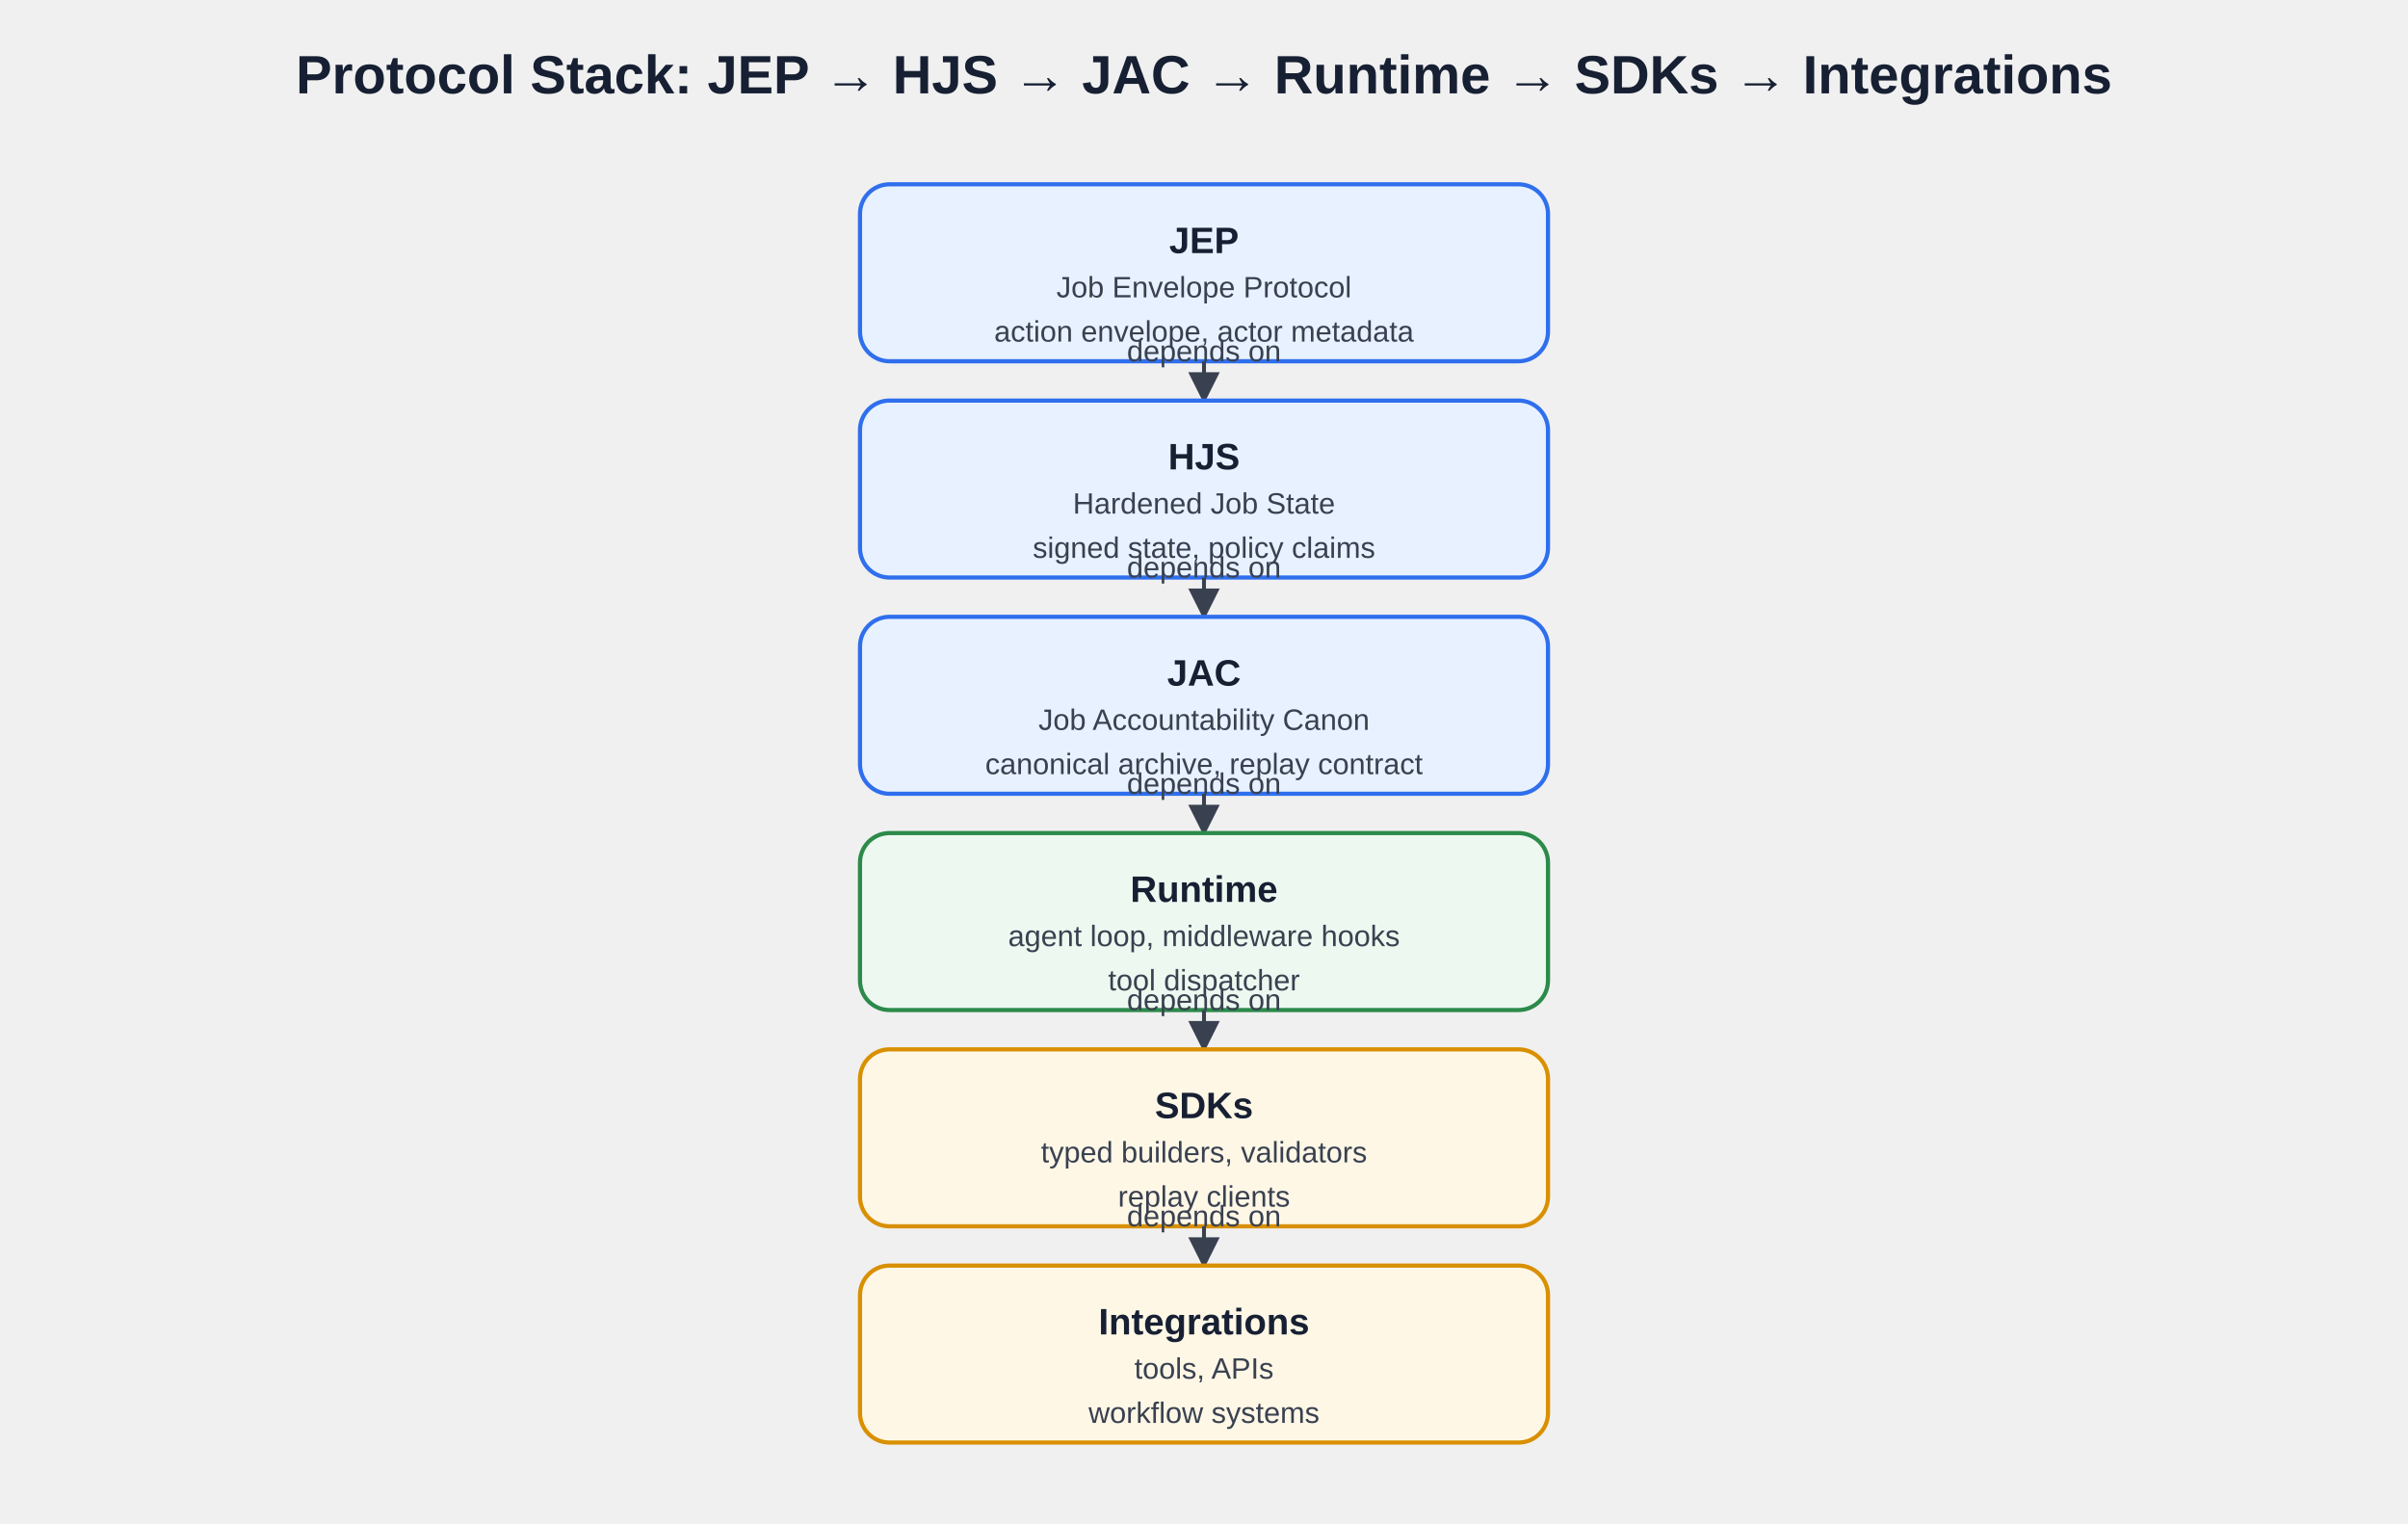
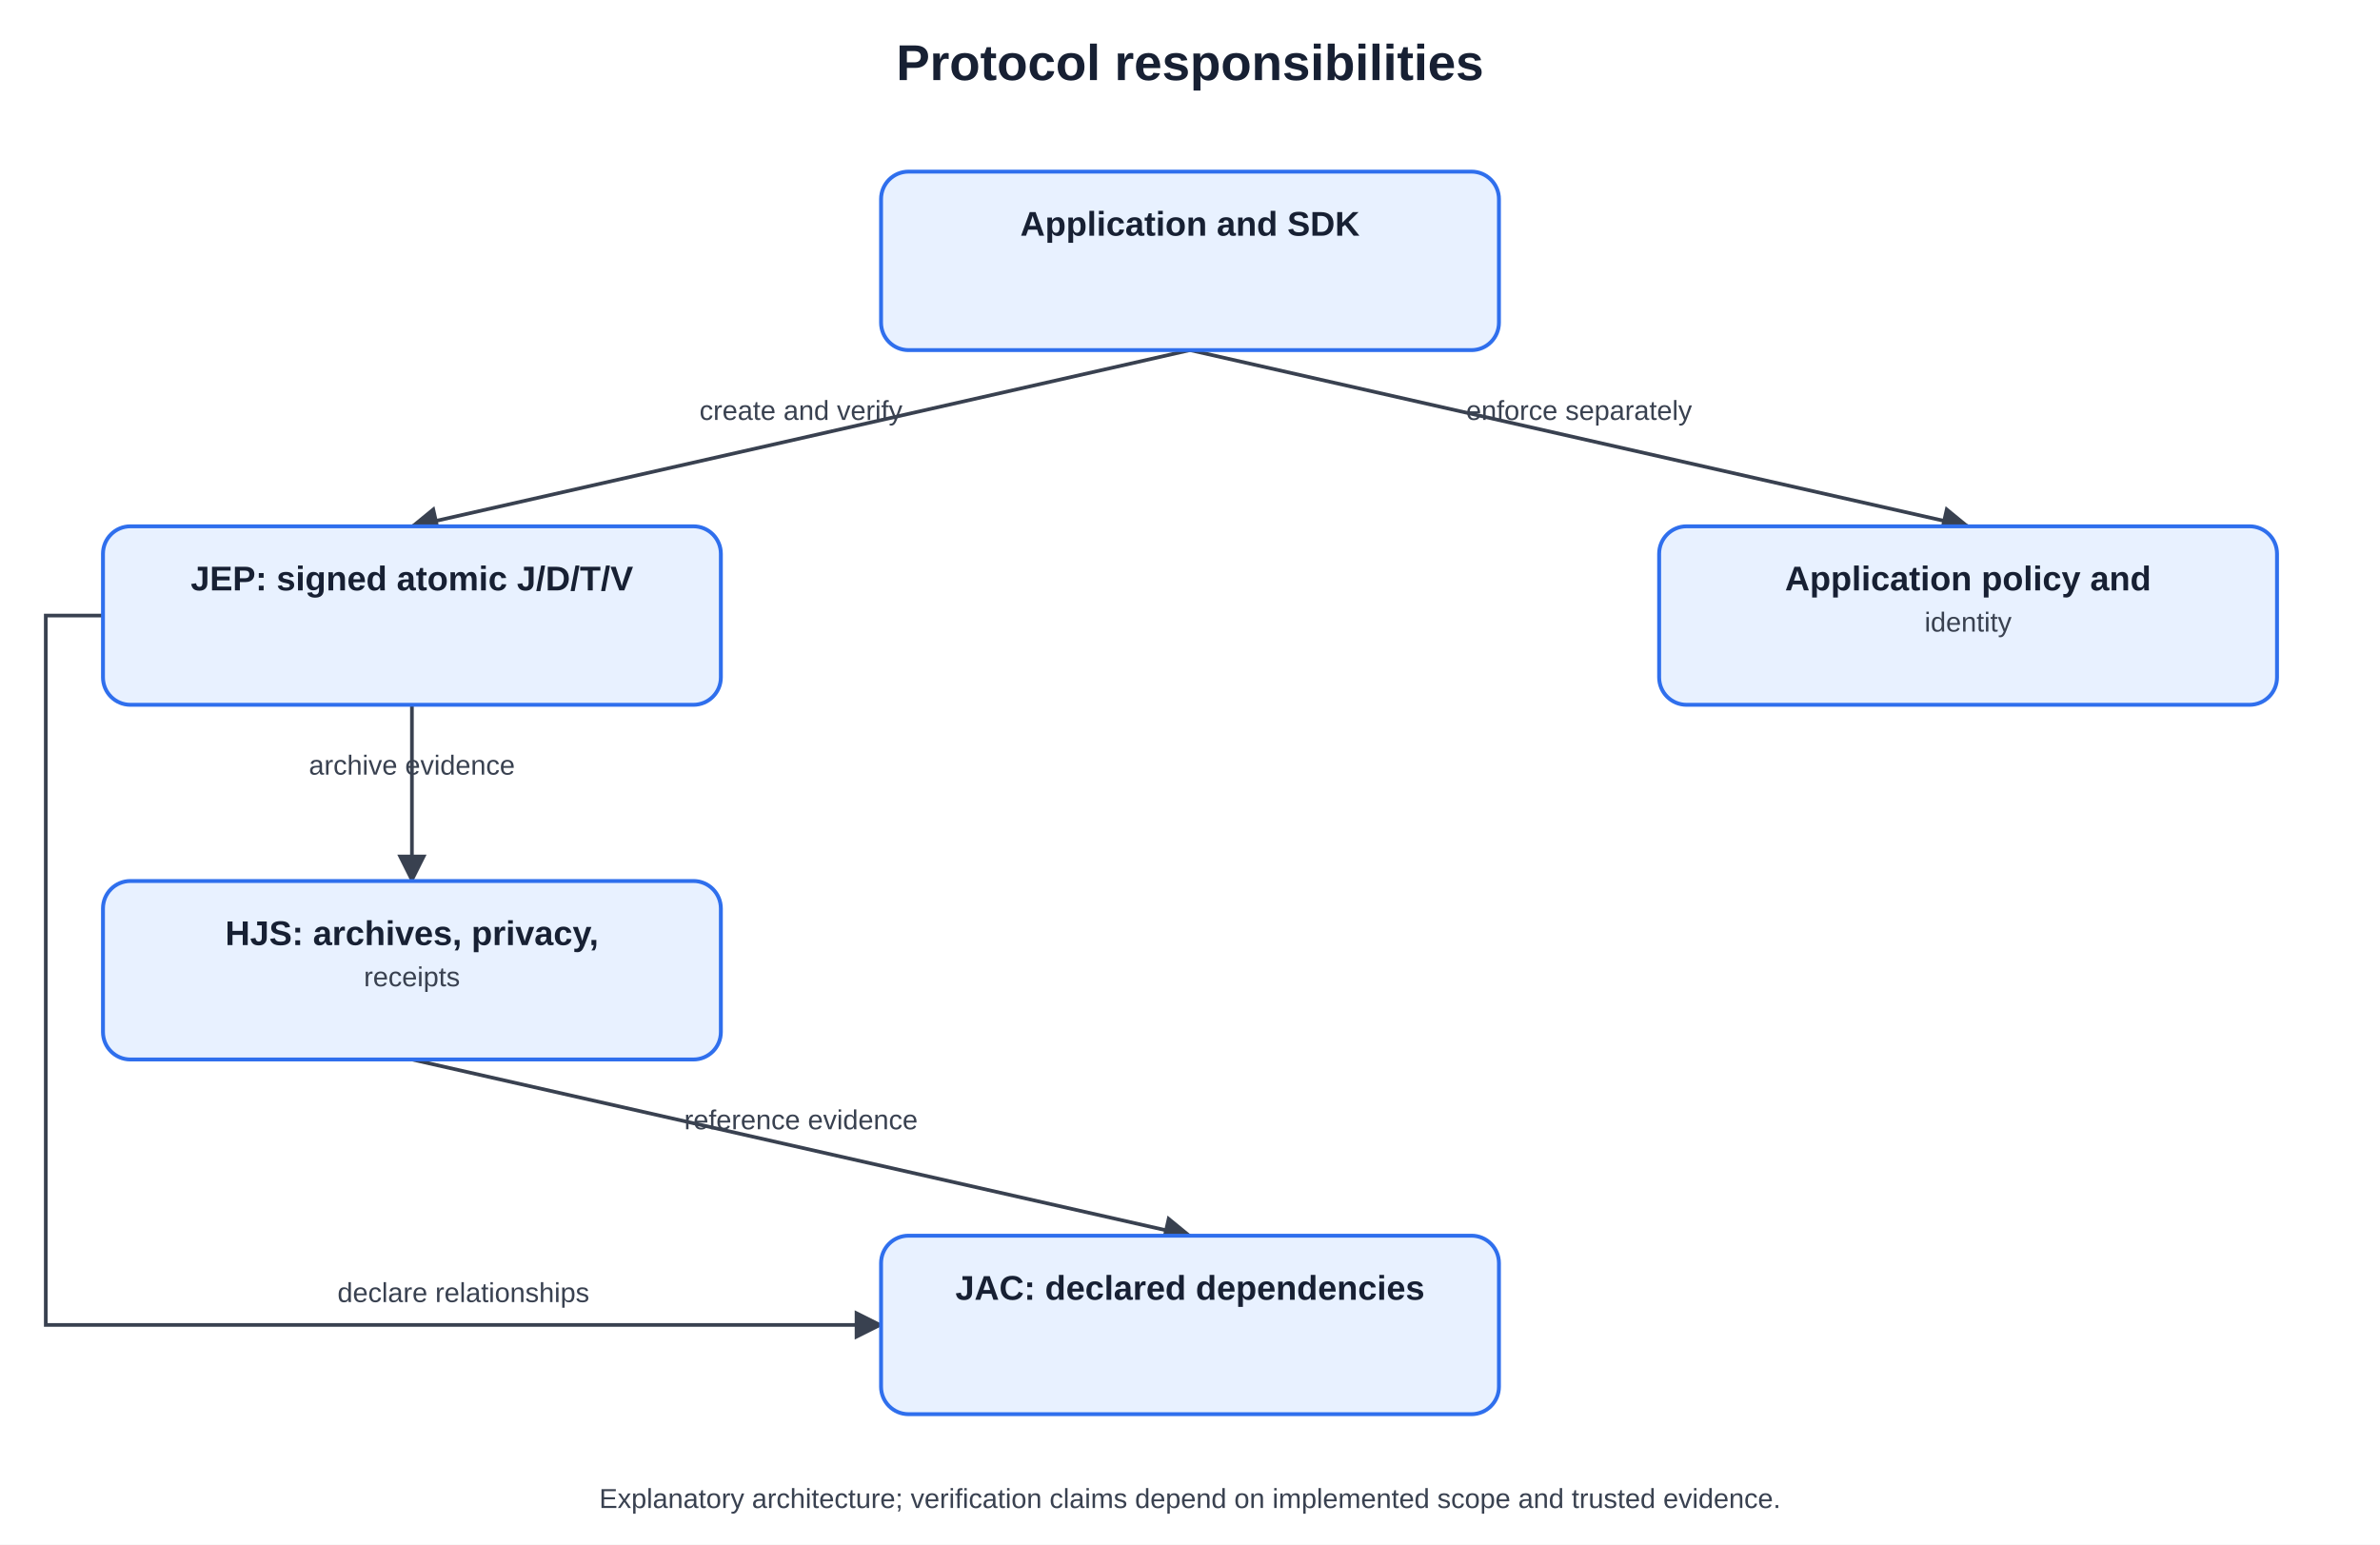
- <svg xmlns="http://www.w3.org/2000/svg" width="980" height="620" viewBox="0 0 980 620" role="img" aria-labelledby="title desc">
+ <svg xmlns="http://www.w3.org/2000/svg" width="1040" height="675" viewBox="0 0 1040 675" role="img" aria-labelledby="title desc">
  <defs>
    <marker id="arrow" viewBox="0 0 10 10" refX="9" refY="5" markerWidth="8" markerHeight="8" orient="auto-start-reverse">
      <path d="M 0 0 L 10 5 L 0 10 z" fill="#394150" />
    </marker>
    <style>
      .title { font: 700 22px Arial, sans-serif; fill: #172033; }
      .box { rx: 12; ry: 12; stroke-width: 1.7; }
      .protocol { fill: #e8f1ff; stroke: #2f6fed; }
      .runtime { fill: #edf8f0; stroke: #2c8a4a; }
      .archive { fill: #fff7e6; stroke: #d99000; }
      .external { fill: #fff0f0; stroke: #d64545; }
      .label { font: 700 15px Arial, sans-serif; fill: #172033; }
      .small { font: 12px Arial, sans-serif; fill: #394150; }
      .edge { stroke: #394150; stroke-width: 1.6; fill: none; marker-end: url(#arrow); }
      .dash { stroke-dasharray: 6 5; }
    </style>
  </defs>
-   <text x="490" y="38" text-anchor="middle" class="title">Protocol Stack: JEP → HJS → JAC → Runtime → SDKs → Integrations</text>
-   <rect x="350" y="75" width="280" height="72" class="box protocol" />
-   <text x="490.0" y="103" text-anchor="middle" class="label">JEP</text>
-   <text x="490.0" y="121" text-anchor="middle" class="small">Job Envelope Protocol</text>
-   <text x="490.0" y="139" text-anchor="middle" class="small">action envelope, actor metadata</text>
-   <path d="M 490.0 147 L 490.0 163" class="edge" />
-   <text x="490.0" y="147.0" text-anchor="middle" class="small">depends on</text>
-   <rect x="350" y="163" width="280" height="72" class="box protocol" />
-   <text x="490.0" y="191" text-anchor="middle" class="label">HJS</text>
-   <text x="490.0" y="209" text-anchor="middle" class="small">Hardened Job State</text>
-   <text x="490.0" y="227" text-anchor="middle" class="small">signed state, policy claims</text>
-   <path d="M 490.0 235 L 490.0 251" class="edge" />
-   <text x="490.0" y="235.0" text-anchor="middle" class="small">depends on</text>
-   <rect x="350" y="251" width="280" height="72" class="box protocol" />
-   <text x="490.0" y="279" text-anchor="middle" class="label">JAC</text>
-   <text x="490.0" y="297" text-anchor="middle" class="small">Job Accountability Canon</text>
-   <text x="490.0" y="315" text-anchor="middle" class="small">canonical archive, replay contract</text>
-   <path d="M 490.0 323 L 490.0 339" class="edge" />
-   <text x="490.0" y="323.0" text-anchor="middle" class="small">depends on</text>
-   <rect x="350" y="339" width="280" height="72" class="box runtime" />
-   <text x="490.0" y="367" text-anchor="middle" class="label">Runtime</text>
-   <text x="490.0" y="385" text-anchor="middle" class="small">agent loop, middleware hooks</text>
-   <text x="490.0" y="403" text-anchor="middle" class="small">tool dispatcher</text>
-   <path d="M 490.0 411 L 490.0 427" class="edge" />
-   <text x="490.0" y="411.0" text-anchor="middle" class="small">depends on</text>
-   <rect x="350" y="427" width="280" height="72" class="box archive" />
-   <text x="490.0" y="455" text-anchor="middle" class="label">SDKs</text>
-   <text x="490.0" y="473" text-anchor="middle" class="small">typed builders, validators</text>
-   <text x="490.0" y="491" text-anchor="middle" class="small">replay clients</text>
-   <path d="M 490.0 499 L 490.0 515" class="edge" />
-   <text x="490.0" y="499.0" text-anchor="middle" class="small">depends on</text>
-   <rect x="350" y="515" width="280" height="72" class="box archive" />
-   <text x="490.0" y="543" text-anchor="middle" class="label">Integrations</text>
-   <text x="490.0" y="561" text-anchor="middle" class="small">tools, APIs</text>
-   <text x="490.0" y="579" text-anchor="middle" class="small">workflow systems</text>
+   <rect width="1040" height="675" fill="white" />
+   <text x="520" y="35" text-anchor="middle" class="title">Protocol responsibilities</text>
+   <path d="M 520.0 153 L 180.0 230" class="edge" />
+   <text x="350.0" y="183.5" text-anchor="middle" class="small">create and verify</text>
+   <path d="M 520.0 153 L 860.0 230" class="edge" />
+   <text x="690.0" y="183.5" text-anchor="middle" class="small">enforce separately</text>
+   <path d="M 180.0 308 L 180.0 385" class="edge" />
+   <text x="180.0" y="338.5" text-anchor="middle" class="small">archive evidence</text>
+   <path d="M 45 269 L 20 269 L 20 579 L 385 579" class="edge" />
+   <text x="202.5" y="569" text-anchor="middle" class="small">declare relationships</text>
+   <path d="M 180.0 463 L 520.0 540" class="edge" />
+   <text x="350.0" y="493.5" text-anchor="middle" class="small">reference evidence</text>
+   <rect x="385" y="75" width="270" height="78" class="box protocol" />
+   <text x="520.0" y="103" text-anchor="middle" class="label">Application and SDK</text>
+   <rect x="45" y="230" width="270" height="78" class="box protocol" />
+   <text x="180.0" y="258" text-anchor="middle" class="label">JEP: signed atomic J/D/T/V</text>
+   <rect x="45" y="385" width="270" height="78" class="box protocol" />
+   <text x="180.0" y="413" text-anchor="middle" class="label">HJS: archives, privacy,</text>
+   <text x="180.0" y="431" text-anchor="middle" class="small">receipts</text>
+   <rect x="385" y="540" width="270" height="78" class="box protocol" />
+   <text x="520.0" y="568" text-anchor="middle" class="label">JAC: declared dependencies</text>
+   <rect x="725" y="230" width="270" height="78" class="box protocol" />
+   <text x="860.0" y="258" text-anchor="middle" class="label">Application policy and</text>
+   <text x="860.0" y="276" text-anchor="middle" class="small">identity</text>
+   <text x="520" y="659" text-anchor="middle" class="small">Explanatory architecture; verification claims depend on implemented scope and trusted evidence.</text>
</svg>
